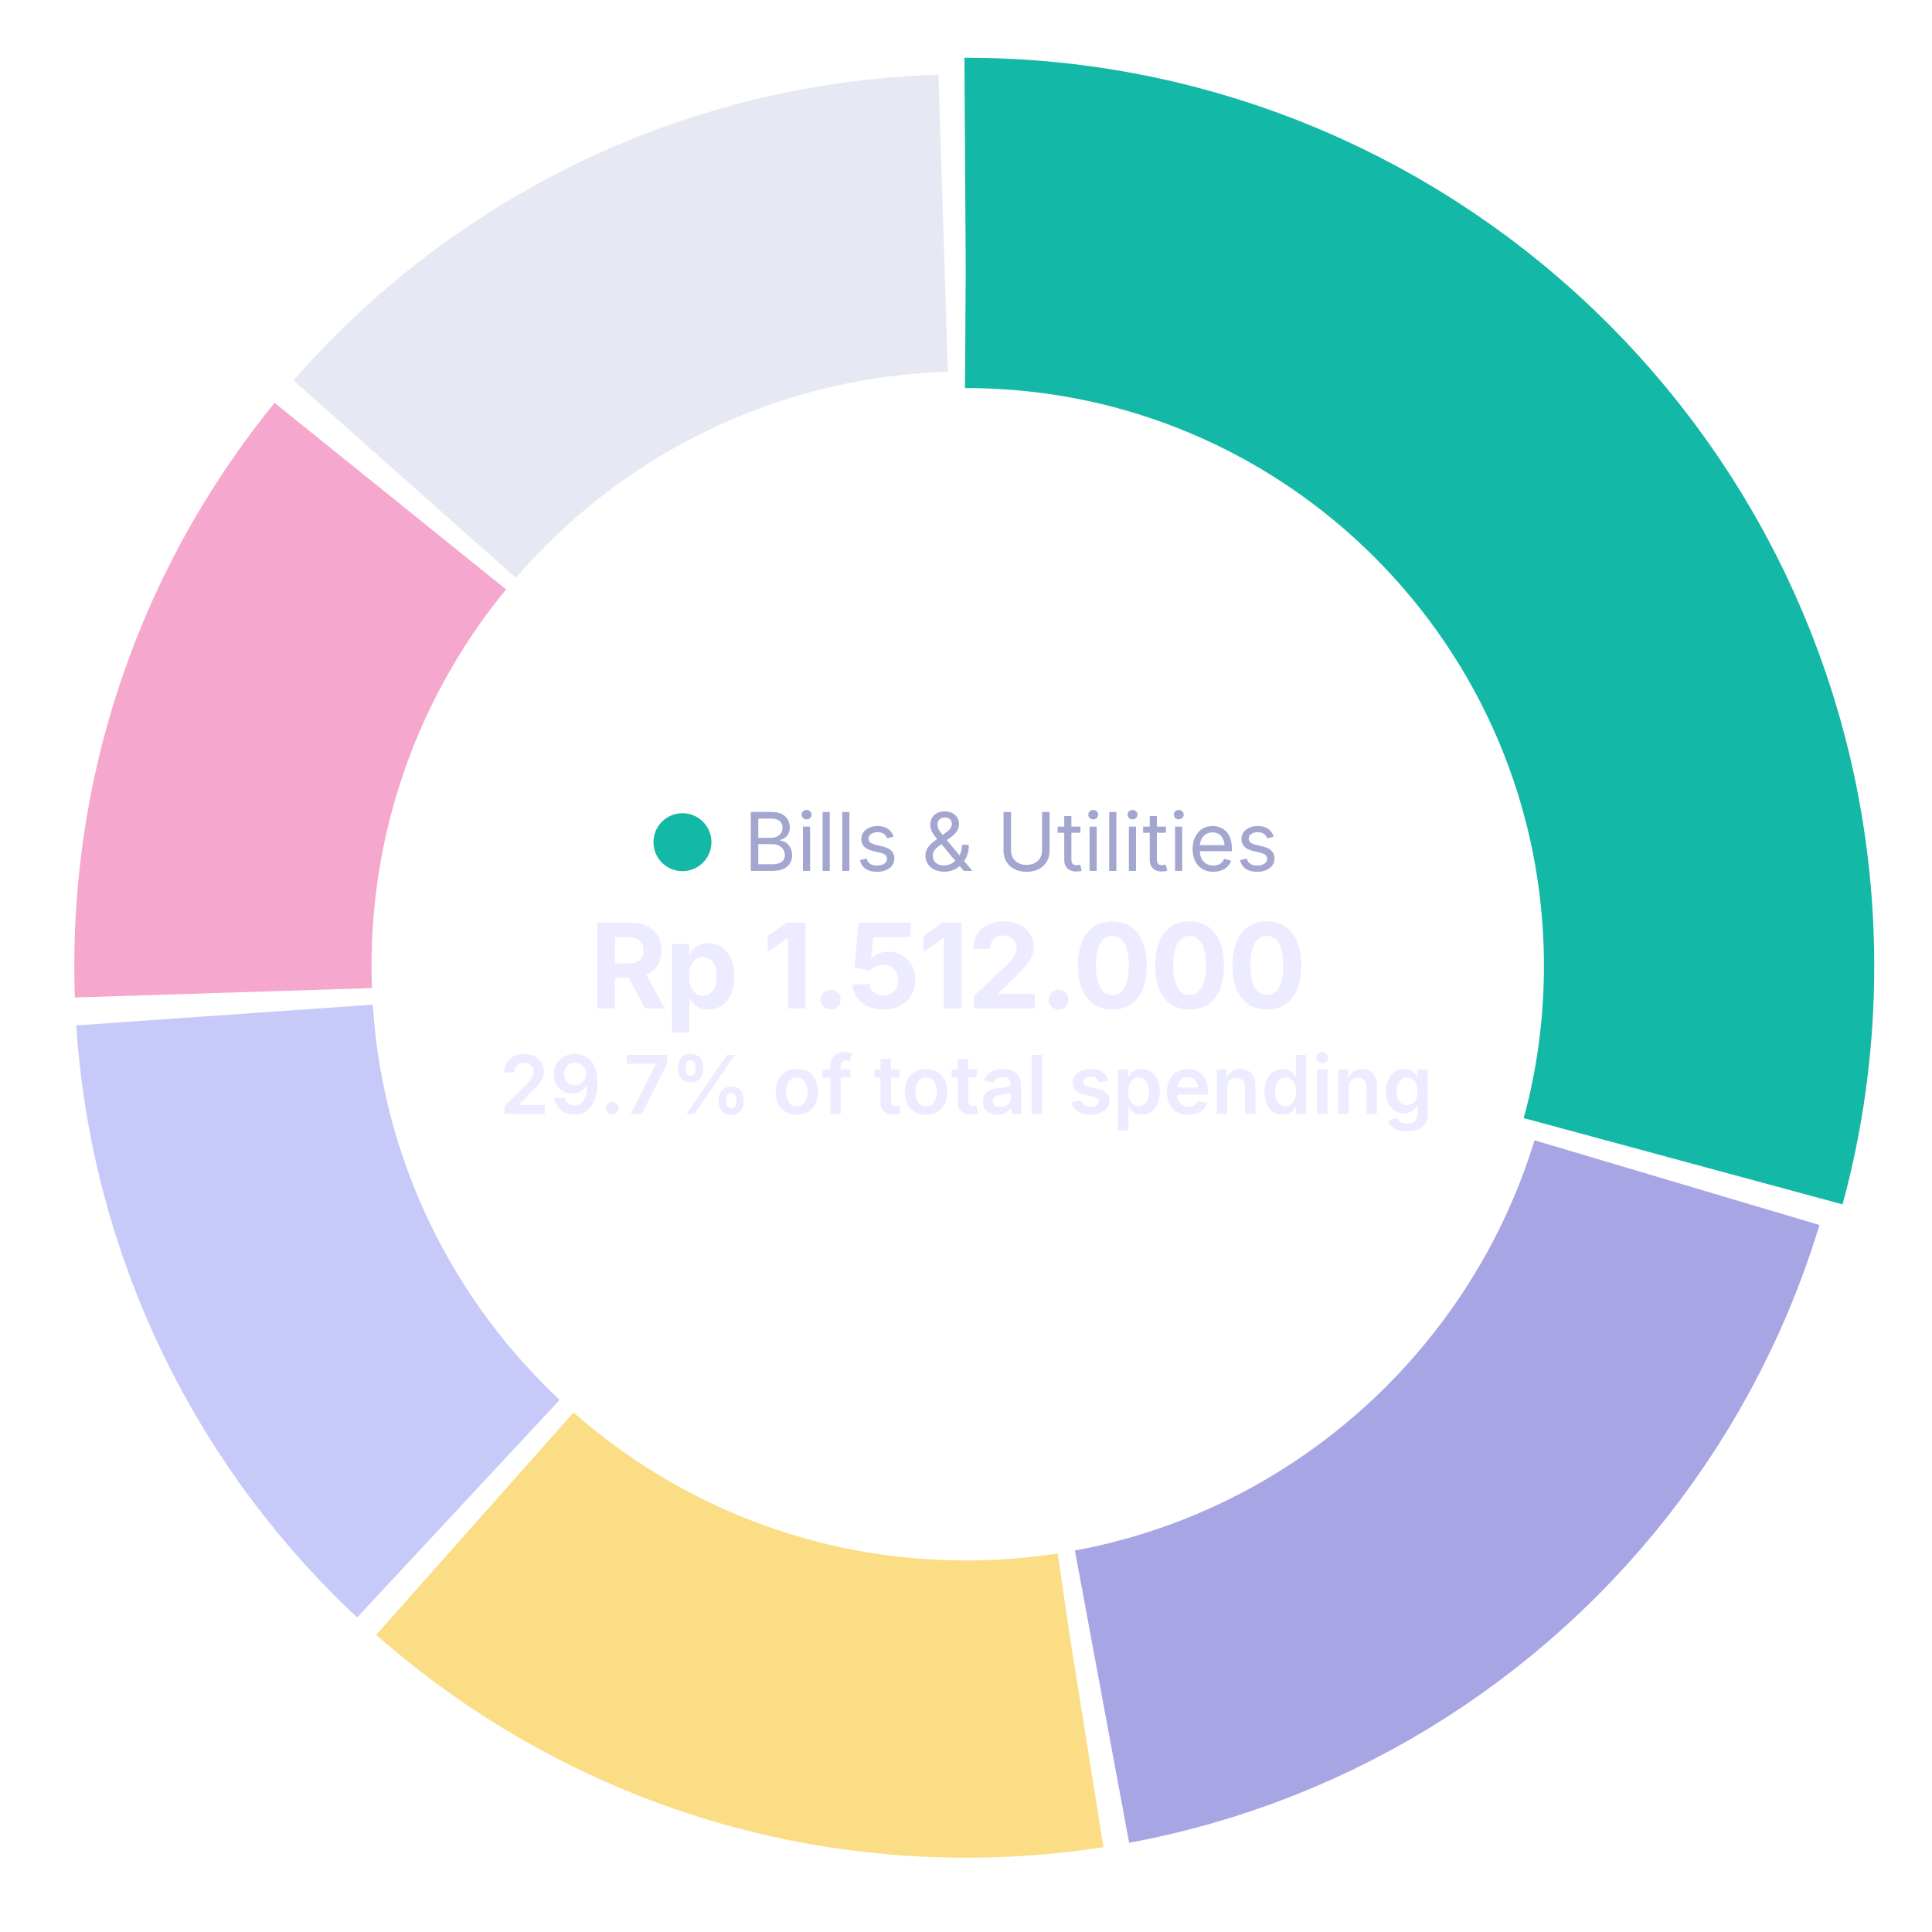
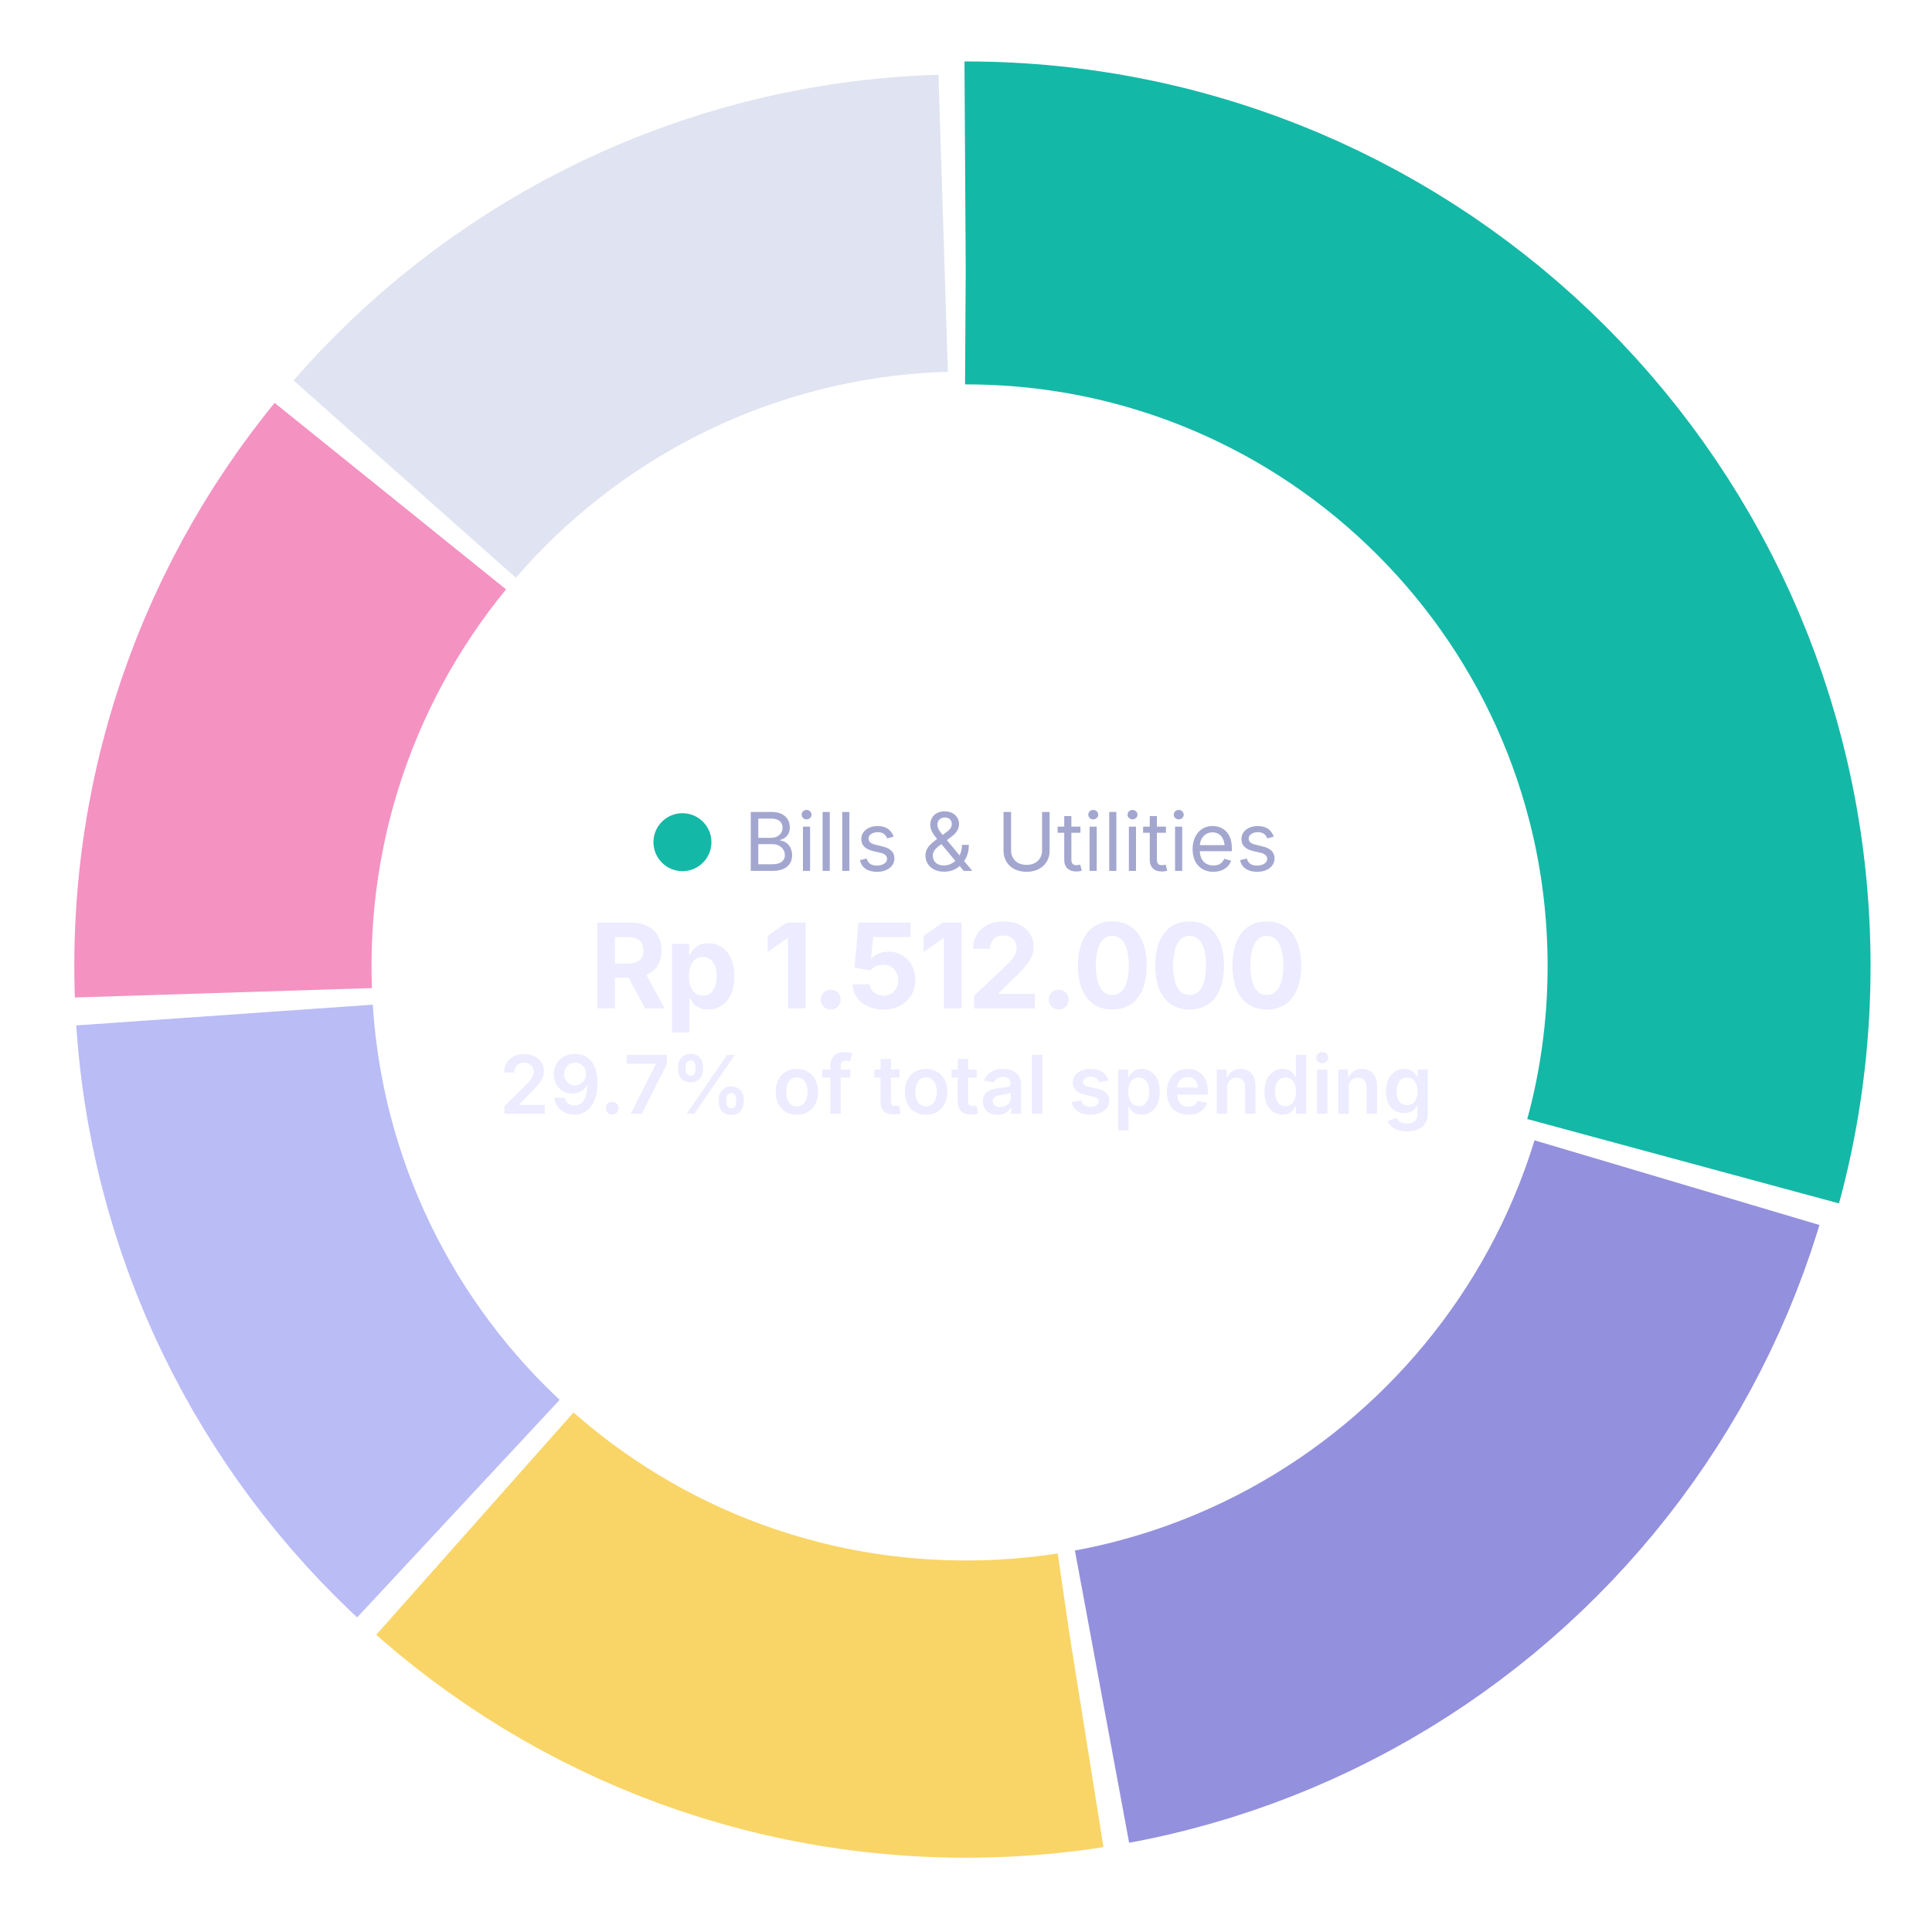
<svg xmlns="http://www.w3.org/2000/svg" data-stacking-context="true" aria-owns="donut1" width="300" height="300" viewBox="45 543.906 300 300">
  <style />
  <g data-stacking-layer="rootBackgroundAndBorders" />
  <g data-stacking-layer="childStackingContextsWithNegativeStackLevels" />
  <g data-stacking-layer="inFlowNonInlineNonPositionedDescendants" />
  <g data-stacking-layer="nonPositionedFloats" />
  <g data-stacking-layer="inFlowInlineLevelNonPositionedDescendants" />
  <g data-stacking-layer="childStackingContextsWithStackLevelZeroAndPositionedDescendantsWithStackLevelZero" />
  <g data-stacking-layer="childStackingContextsWithPositiveStackLevels" />
  <g data-tag="div" id="donut1" class="donut" data-z-index="auto" data-stacking-context="true" aria-owns="chart1 center1">
    <g data-tag="svg" id="chart1" class="chart has-sel" data-z-index="auto" data-stacking-context="true" aria-label="Spending by category" role="group">
      <g data-stacking-layer="rootBackgroundAndBorders" />
      <g data-stacking-layer="childStackingContextsWithNegativeStackLevels" />
      <g data-stacking-layer="inFlowNonInlineNonPositionedDescendants" />
      <g data-stacking-layer="nonPositionedFloats" />
      <g data-stacking-layer="inFlowInlineLevelNonPositionedDescendants" />
      <g data-stacking-layer="childStackingContextsWithStackLevelZeroAndPositionedDescendantsWithStackLevelZero" />
      <g data-stacking-layer="childStackingContextsWithPositiveStackLevels" />
      <g class="svg-content chart has-sel" data-view-box="0 0 260 260" data-width="" data-height="" transform="matrix(1.15385 -7.06527e-17 7.06527e-17 1.15385 45 543.906)">
-         <circle class="dseg on" cx="130" cy="130" r="100" fill="none" stroke="rgb(20, 184, 166)" stroke-width="44.451px" stroke-dasharray="183.68px, 444.64px" stroke-dashoffset="0.00" transform="matrix(0, -1, 1, 0, 0, 260)" data-name="Bills &amp; Utilities" data-amt="Rp 1.512.000" data-pct="29.7%" data-color="#14B8A6" tabindex="0" role="img" aria-label="Bills &amp; Utilities: Rp 1.512.000, 29.7%" color="rgb(236, 235, 255)" />
-         <circle class="dseg" cx="130" cy="130" r="100" fill="none" stroke="rgb(74, 68, 198)" stroke-width="40px" stroke-dasharray="109.11px, 519.21px" stroke-dashoffset="-186.68px" transform="matrix(0, -1, 1, 0, 0, 260)" data-name="Groceries" data-amt="Rp 908.000" data-pct="17.8%" data-color="#4A44C6" tabindex="0" role="img" aria-label="Groceries: Rp 908.000, 17.8%" color="rgb(236, 235, 255)" opacity="0.481" />
-         <circle class="dseg" cx="130" cy="130" r="100" fill="none" stroke="rgb(245, 184, 0)" stroke-width="40px" stroke-dasharray="87.62px, 540.69px" stroke-dashoffset="-298.79px" transform="matrix(0, -1, 1, 0, 0, 260)" data-name="Transport" data-amt="Rp 734.000" data-pct="14.4%" data-color="#F5B800" tabindex="0" role="img" aria-label="Transport: Rp 734.000, 14.4%" color="rgb(236, 235, 255)" opacity="0.481" />
-         <circle class="dseg" cx="130" cy="130" r="100" fill="none" stroke="rgb(139, 143, 240)" stroke-width="40px" stroke-dasharray="75.28px, 553.04px" stroke-dashoffset="-389.41px" transform="matrix(0, -1, 1, 0, 0, 260)" data-name="Dining" data-amt="Rp 634.000" data-pct="12.5%" data-color="#8B8FF0" tabindex="0" role="img" aria-label="Dining: Rp 634.000, 12.5%" color="rgb(236, 235, 255)" opacity="0.481" />
-         <circle class="dseg" cx="130" cy="130" r="100" fill="none" stroke="rgb(236, 72, 153)" stroke-width="40px" stroke-dasharray="72.07px, 556.25px" stroke-dashoffset="-467.69px" transform="matrix(0, -1, 1, 0, 0, 260)" data-name="Shopping" data-amt="Rp 608.000" data-pct="11.9%" data-color="#EC4899" tabindex="0" role="img" aria-label="Shopping: Rp 608.000, 11.9%" color="rgb(236, 235, 255)" opacity="0.481" />
-         <circle class="dseg" cx="130" cy="130" r="100" fill="none" stroke="rgb(203, 208, 232)" stroke-width="40px" stroke-dasharray="82.56px, 545.76px" stroke-dashoffset="-542.76px" transform="matrix(0, -1, 1, 0, 0, 260)" data-name="Others" data-amt="Rp 693.000" data-pct="13.6%" data-color="#CBD0E8" tabindex="0" role="img" aria-label="Others: Rp 693.000, 13.6%" color="rgb(236, 235, 255)" opacity="0.481" />
+         <circle class="dseg on" cx="130" cy="130" r="100" fill="none" stroke="rgb(20, 184, 166)" stroke-width="43.46px" stroke-dasharray="183.68px, 444.64px" stroke-dashoffset="0.00" transform="matrix(0, -1, 1, 0, 0, 260)" data-name="Bills &amp; Utilities" data-amt="Rp 1.512.000" data-pct="29.7%" data-color="#14B8A6" tabindex="0" role="img" aria-label="Bills &amp; Utilities: Rp 1.512.000, 29.7%" color="rgb(236, 235, 255)" />
+         <circle class="dseg" cx="130" cy="130" r="100" fill="none" stroke="rgb(74, 68, 198)" stroke-width="40px" stroke-dasharray="109.11px, 519.21px" stroke-dashoffset="-186.68px" transform="matrix(0, -1, 1, 0, 0, 260)" data-name="Groceries" data-amt="Rp 908.000" data-pct="17.8%" data-color="#4A44C6" tabindex="0" role="img" aria-label="Groceries: Rp 908.000, 17.8%" color="rgb(236, 235, 255)" opacity="0.596" />
+         <circle class="dseg" cx="130" cy="130" r="100" fill="none" stroke="rgb(245, 184, 0)" stroke-width="40px" stroke-dasharray="87.62px, 540.69px" stroke-dashoffset="-298.79px" transform="matrix(0, -1, 1, 0, 0, 260)" data-name="Transport" data-amt="Rp 734.000" data-pct="14.4%" data-color="#F5B800" tabindex="0" role="img" aria-label="Transport: Rp 734.000, 14.4%" color="rgb(236, 235, 255)" opacity="0.596" />
+         <circle class="dseg" cx="130" cy="130" r="100" fill="none" stroke="rgb(139, 143, 240)" stroke-width="40px" stroke-dasharray="75.28px, 553.04px" stroke-dashoffset="-389.41px" transform="matrix(0, -1, 1, 0, 0, 260)" data-name="Dining" data-amt="Rp 634.000" data-pct="12.5%" data-color="#8B8FF0" tabindex="0" role="img" aria-label="Dining: Rp 634.000, 12.5%" color="rgb(236, 235, 255)" opacity="0.596" />
+         <circle class="dseg" cx="130" cy="130" r="100" fill="none" stroke="rgb(236, 72, 153)" stroke-width="40px" stroke-dasharray="72.07px, 556.25px" stroke-dashoffset="-467.69px" transform="matrix(0, -1, 1, 0, 0, 260)" data-name="Shopping" data-amt="Rp 608.000" data-pct="11.9%" data-color="#EC4899" tabindex="0" role="img" aria-label="Shopping: Rp 608.000, 11.9%" color="rgb(236, 235, 255)" opacity="0.596" />
+         <circle class="dseg" cx="130" cy="130" r="100" fill="none" stroke="rgb(203, 208, 232)" stroke-width="40px" stroke-dasharray="82.56px, 545.76px" stroke-dashoffset="-542.76px" transform="matrix(0, -1, 1, 0, 0, 260)" data-name="Others" data-amt="Rp 693.000" data-pct="13.6%" data-color="#CBD0E8" tabindex="0" role="img" aria-label="Others: Rp 693.000, 13.6%" color="rgb(236, 235, 255)" opacity="0.596" />
      </g>
    </g>
    <g data-tag="div" id="center1" class="center" data-z-index="auto" data-stacking-context="true" aria-owns="p1 num1 pct1">
      <g data-tag="p" id="p1" data-z-index="auto" data-stacking-context="true" aria-owns="i1">
        <g data-tag="i" id="i1" data-z-index="auto" data-stacking-context="true">
          <g data-stacking-layer="rootBackgroundAndBorders">
            <rect width="9" height="9" x="146.469" y="670.18" fill="rgb(20, 184, 166)" rx="4.5" ry="4.5" />
          </g>
        </g>
        <text color="rgb(163, 167, 207)" dominant-baseline="text-after-edge" font-family="Inter, ui-sans-serif, system-ui, -apple-system, &quot;Segoe UI&quot;, Roboto, sans-serif" font-size="12.6px" font-size-adjust="none" font-stretch="100%" font-style="normal" font-variant="normal" font-weight="400" direction="ltr" letter-spacing="normal" text-decoration="none" text-anchor="start" text-rendering="auto" unicode-bidi="isolate" word-spacing="0px" writing-mode="horizontal-tb" user-select="none" fill="rgb(163, 167, 207)">
          <tspan xml:space="preserve" x="160.469" y="682.18" textLength="83.047" lengthAdjust="spacingAndGlyphs">Bills &amp; Utilities</tspan>
        </text>
      </g>
      <g data-tag="b" id="num1" class="num" data-z-index="auto" data-stacking-context="true">
        <text color="rgb(236, 235, 255)" dominant-baseline="text-after-edge" font-family="Inter, ui-sans-serif, system-ui, -apple-system, &quot;Segoe UI&quot;, Roboto, sans-serif" font-size="18.333px" font-size-adjust="none" font-stretch="100%" font-style="normal" font-variant="tabular-nums" font-weight="700" direction="ltr" letter-spacing="-0.367px" text-decoration="none" text-anchor="start" text-rendering="auto" unicode-bidi="normal" word-spacing="0px" writing-mode="horizontal-tb" user-select="none" fill="rgb(236, 235, 255)">
          <tspan xml:space="preserve" x="136.547" y="704.914" textLength="116.906" lengthAdjust="spacingAndGlyphs">Rp 1.512.000</tspan>
        </text>
      </g>
      <g data-tag="p" id="pct1" class="pct" data-z-index="auto" data-stacking-context="true">
        <text color="rgb(236, 235, 255)" dominant-baseline="text-after-edge" font-family="Inter, ui-sans-serif, system-ui, -apple-system, &quot;Segoe UI&quot;, Roboto, sans-serif" font-size="12.6px" font-size-adjust="none" font-stretch="100%" font-style="normal" font-variant="normal" font-weight="600" direction="ltr" letter-spacing="normal" text-decoration="none" text-anchor="start" text-rendering="auto" unicode-bidi="isolate" word-spacing="0px" writing-mode="horizontal-tb" user-select="none" fill="rgb(236, 235, 255)">
          <tspan xml:space="preserve" x="122.5" y="719.898" textLength="144.984" lengthAdjust="spacingAndGlyphs">29.7% of total spending</tspan>
        </text>
      </g>
    </g>
  </g>
</svg>
